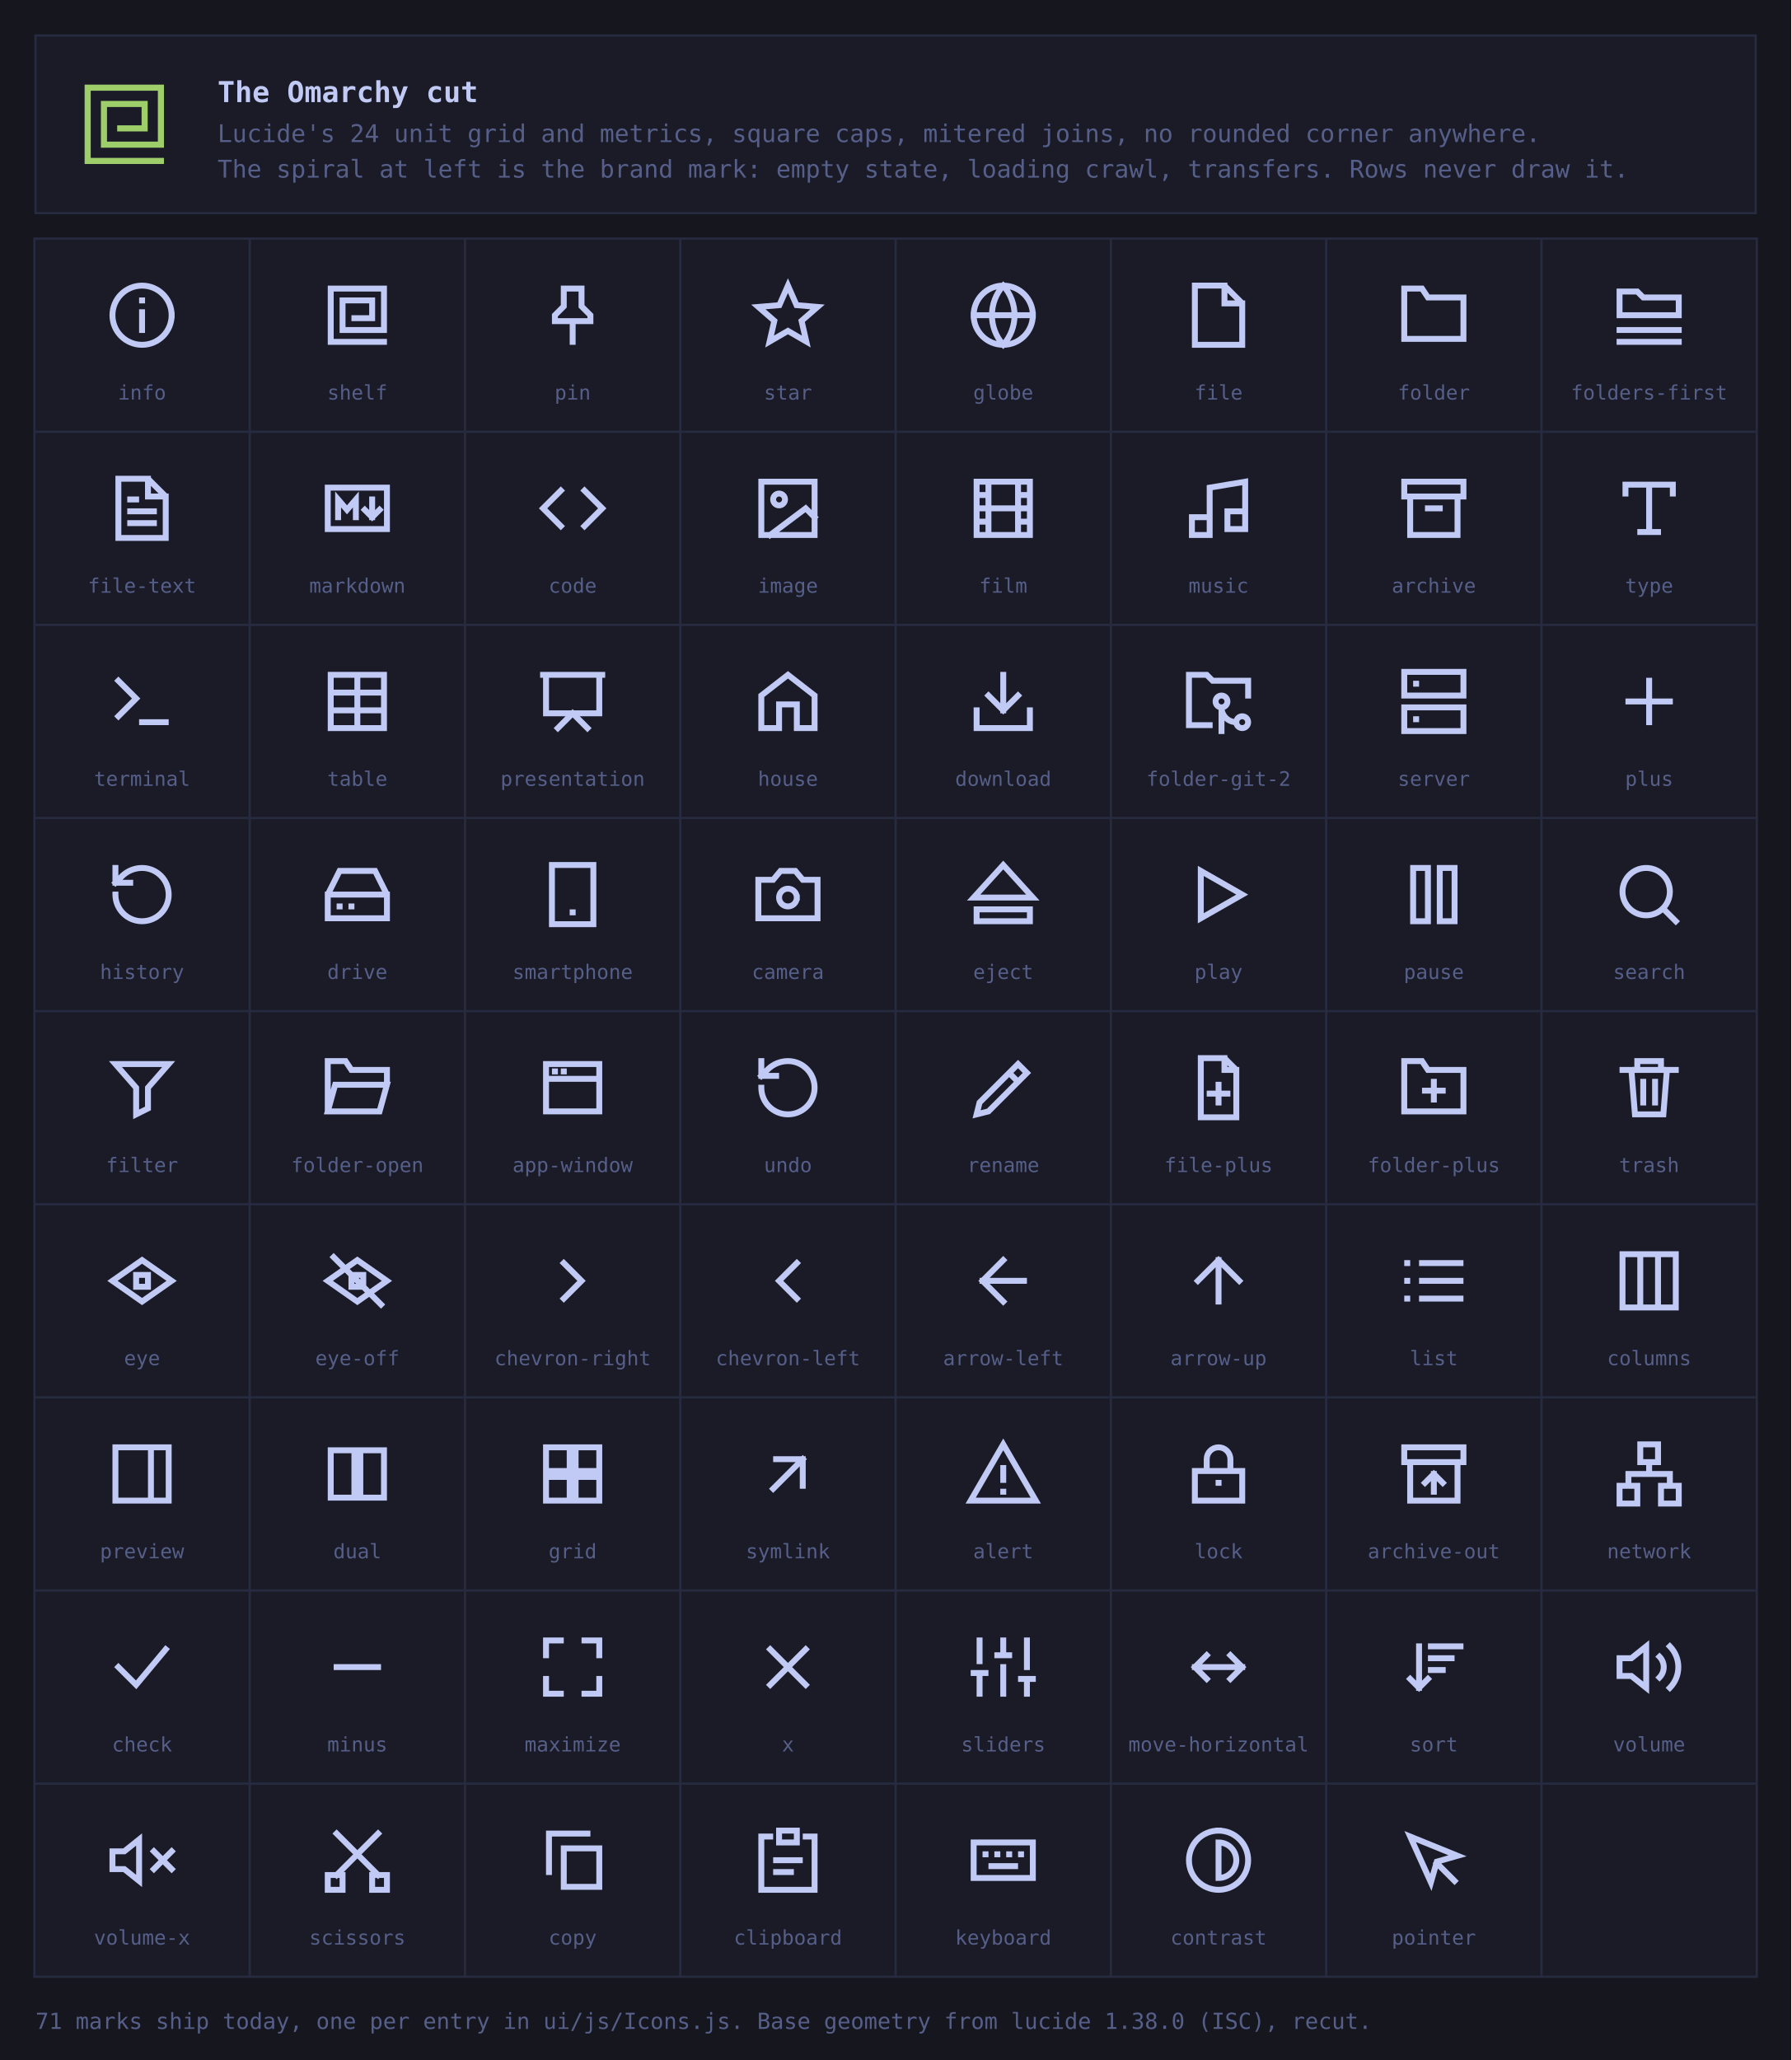
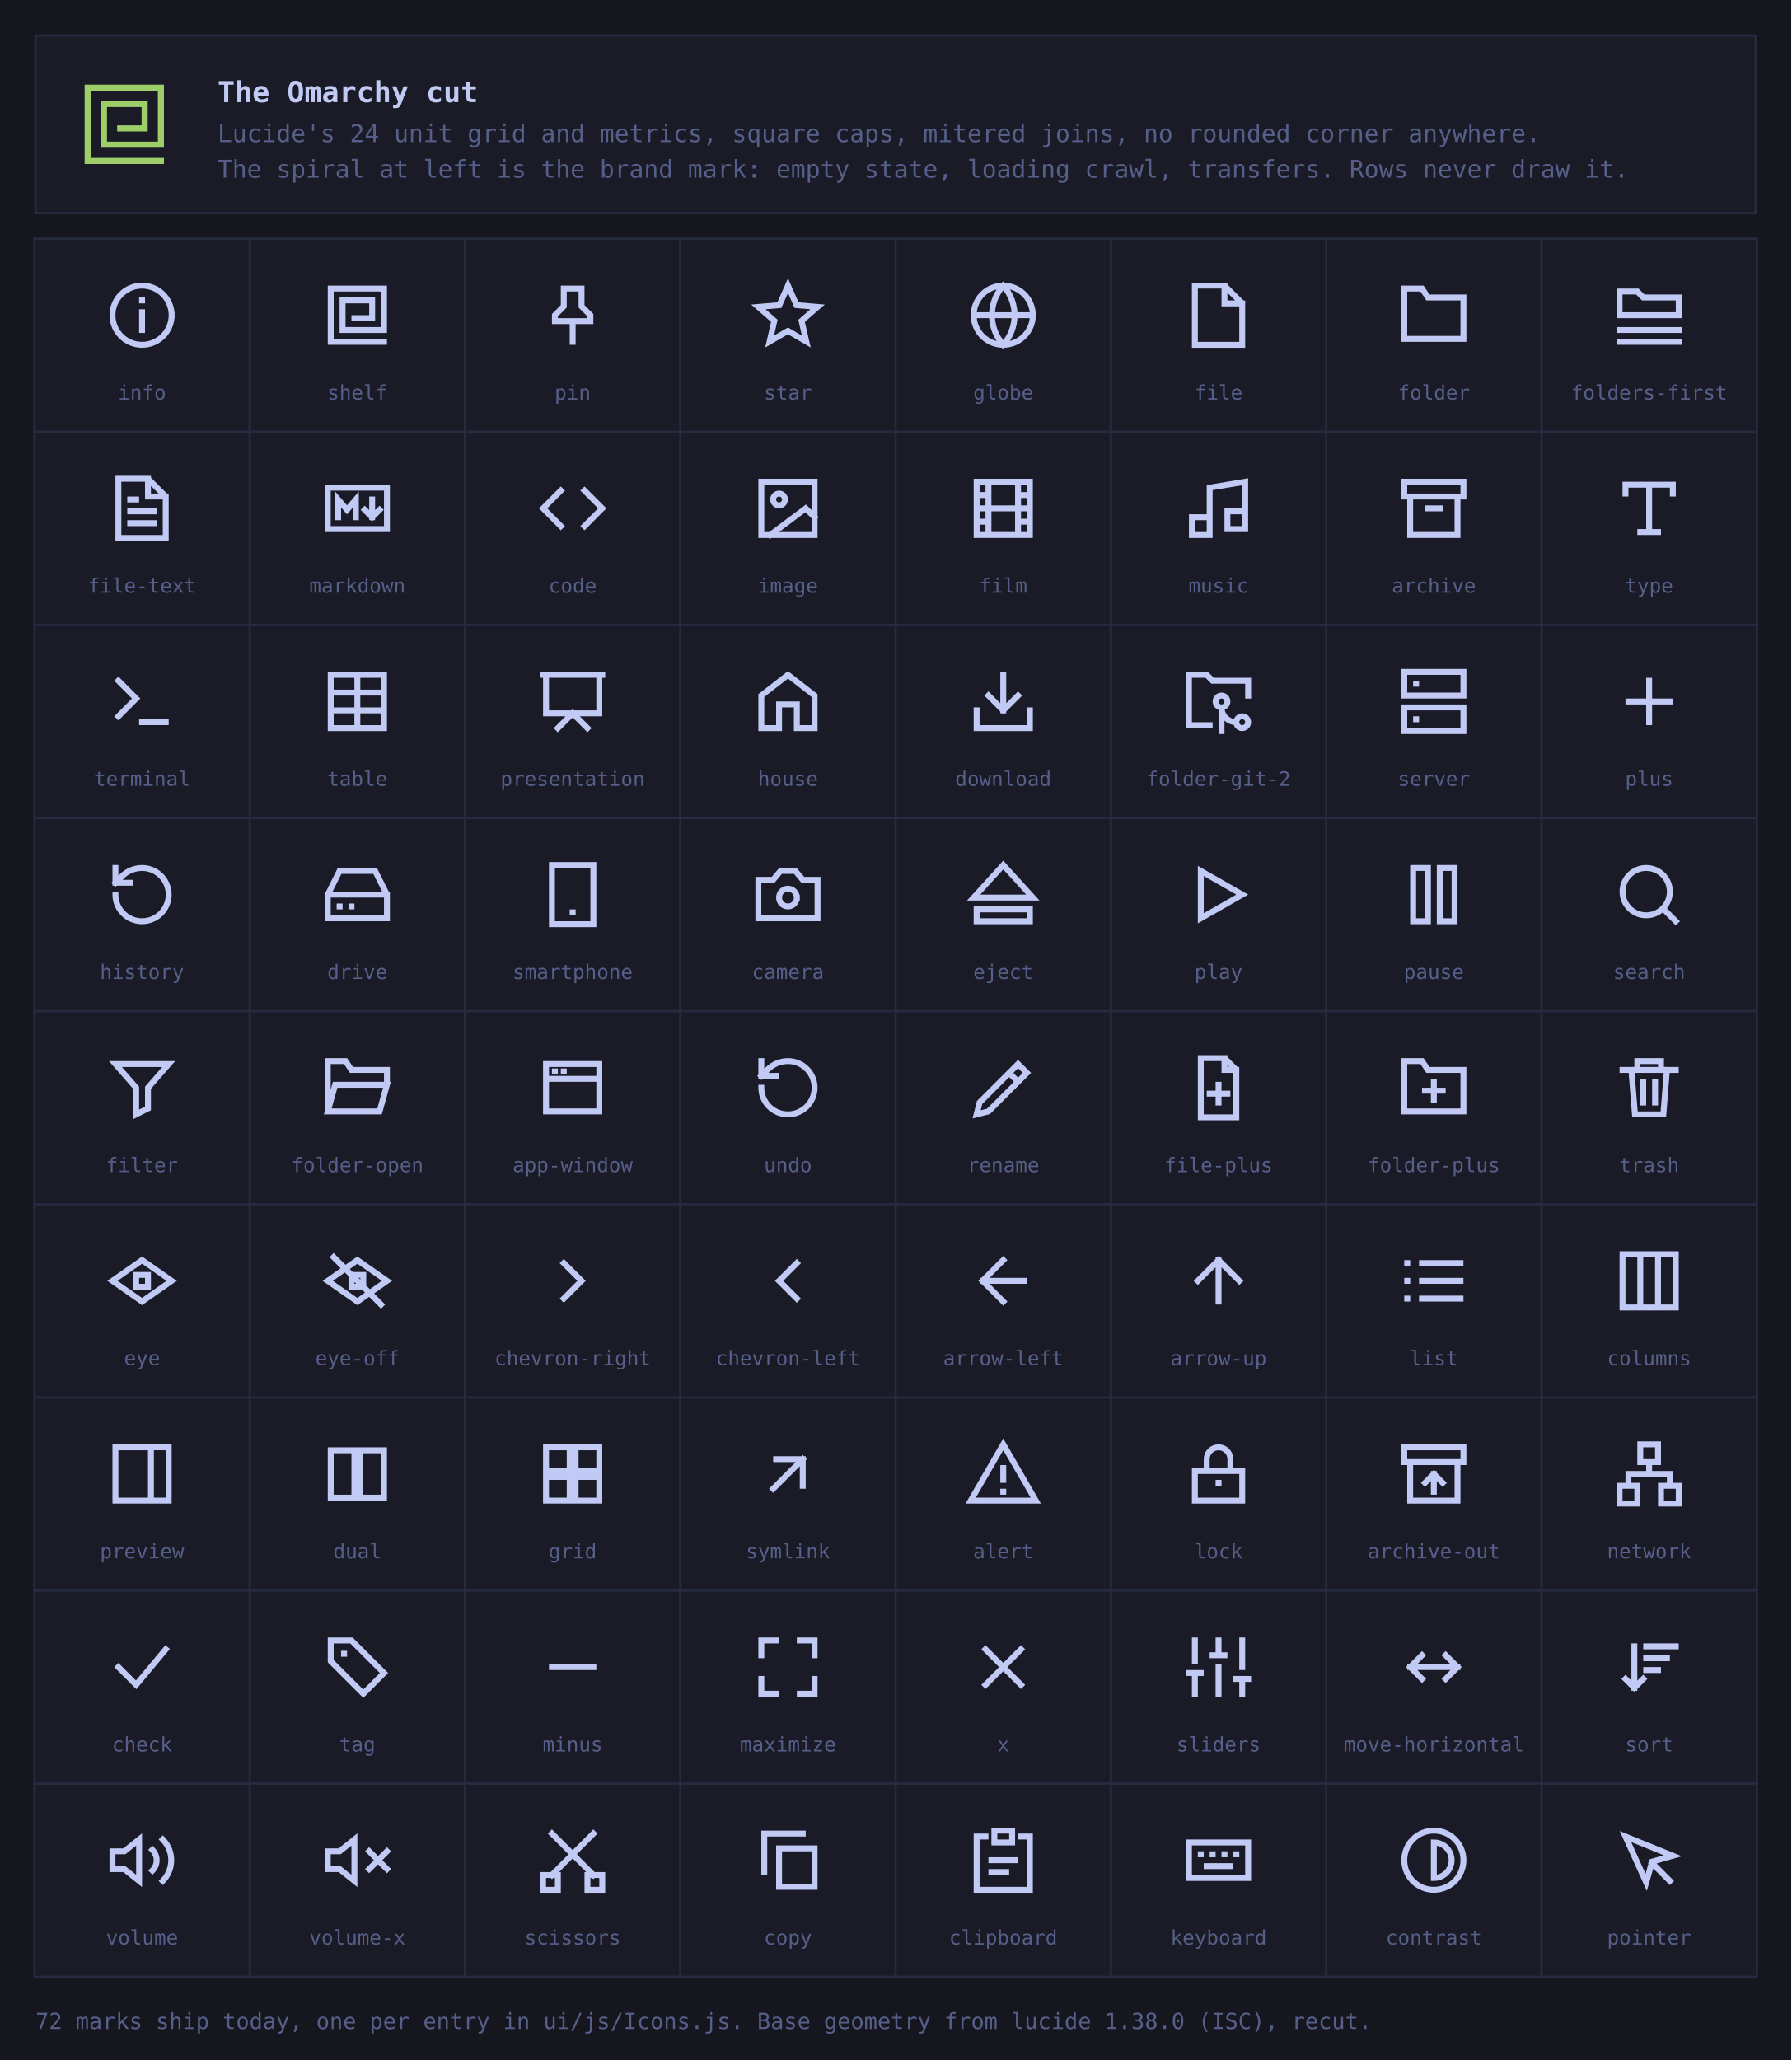
<svg xmlns="http://www.w3.org/2000/svg" width="807" height="928" viewBox="0 0 807 928" role="img" aria-label="Flea glyph specimen, the Omarchy cut">
  <rect width="807" height="928" fill="#16161e" />
  <rect x="16" y="16" width="775" height="80" fill="#1a1b26" stroke="#262b40" />
  <g transform="translate(34.0,34.0) scale(1.8333)" fill="none" stroke="#9ece6a" stroke-width="1.5" stroke-linecap="square" stroke-linejoin="miter">
    <path d="M21 21H3V3h18v14H7V7h10v6h-6" />
  </g>
  <text x="98" y="46" fill="#c0caf5" font-family="ui-monospace,SFMono-Regular,Menlo,Consolas,monospace" font-size="13" font-weight="700">The Omarchy cut</text>
  <text x="98" y="64" fill="#565f89" font-family="ui-monospace,SFMono-Regular,Menlo,Consolas,monospace" font-size="11">Lucide's 24 unit grid and metrics, square caps, mitered joins, no rounded corner anywhere.</text>
  <text x="98" y="80" fill="#565f89" font-family="ui-monospace,SFMono-Regular,Menlo,Consolas,monospace" font-size="11">The spiral at left is the brand mark: empty state, loading crawl, transfers. Rows never draw it.</text>
  <rect x="15" y="107" width="777" height="784" fill="#262b40" />
  <rect x="16" y="108" width="96" height="86" fill="#1a1b26" />
  <g transform="translate(48.0,126.0) scale(1.3333)" fill="none" stroke="#c0caf5" stroke-width="2" stroke-linecap="square" stroke-linejoin="miter">
    <path d="M12 11v6 M12 7h.01 M22 12a10 10 0 1 1-20 0a10 10 0 1 1 20 0" />
  </g>
  <text x="64.0" y="180" fill="#565f89" font-family="ui-monospace,SFMono-Regular,Menlo,Consolas,monospace" font-size="9" text-anchor="middle">info</text>
  <rect x="113" y="108" width="96" height="86" fill="#1a1b26" />
  <g transform="translate(145.0,126.0) scale(1.3333)" fill="none" stroke="#c0caf5" stroke-width="2" stroke-linecap="square" stroke-linejoin="miter">
    <path d="M21 21H3V3h18v14H7V7h10v6h-6" />
  </g>
  <text x="161.0" y="180" fill="#565f89" font-family="ui-monospace,SFMono-Regular,Menlo,Consolas,monospace" font-size="9" text-anchor="middle">shelf</text>
  <rect x="210" y="108" width="96" height="86" fill="#1a1b26" />
  <g transform="translate(242.0,126.0) scale(1.3333)" fill="none" stroke="#c0caf5" stroke-width="2" stroke-linecap="square" stroke-linejoin="miter">
    <path d="M9 3h6v6l3 3v2H6v-2l3-3z M12 14v7" />
  </g>
  <text x="258.0" y="180" fill="#565f89" font-family="ui-monospace,SFMono-Regular,Menlo,Consolas,monospace" font-size="9" text-anchor="middle">pin</text>
  <rect x="307" y="108" width="96" height="86" fill="#1a1b26" />
  <g transform="translate(339.0,126.0) scale(1.3333)" fill="none" stroke="#c0caf5" stroke-width="2" stroke-linecap="square" stroke-linejoin="miter">
    <path d="M12 2l2.9 6.6 7.1.6-5.4 4.7 1.6 7L12 17.3l-6.2 3.6 1.6-7L2 9.2l7.1-.6z" />
  </g>
  <text x="355.0" y="180" fill="#565f89" font-family="ui-monospace,SFMono-Regular,Menlo,Consolas,monospace" font-size="9" text-anchor="middle">star</text>
  <rect x="404" y="108" width="96" height="86" fill="#1a1b26" />
  <g transform="translate(436.0,126.0) scale(1.3333)" fill="none" stroke="#c0caf5" stroke-width="2" stroke-linecap="square" stroke-linejoin="miter">
    <path d="M2 12h20 M12 2a15 15 0 0 1 0 20 M12 2a15 15 0 0 0 0 20 M22 12a10 10 0 1 1-20 0a10 10 0 1 1 20 0" />
  </g>
  <text x="452.0" y="180" fill="#565f89" font-family="ui-monospace,SFMono-Regular,Menlo,Consolas,monospace" font-size="9" text-anchor="middle">globe</text>
  <rect x="501" y="108" width="96" height="86" fill="#1a1b26" />
  <g transform="translate(533.0,126.0) scale(1.3333)" fill="none" stroke="#c0caf5" stroke-width="2" stroke-linecap="square" stroke-linejoin="miter">
    <path d="M4 22V2h10l6 6v14H4z M14 2v6h6" />
  </g>
  <text x="549.0" y="180" fill="#565f89" font-family="ui-monospace,SFMono-Regular,Menlo,Consolas,monospace" font-size="9" text-anchor="middle">file</text>
  <rect x="598" y="108" width="96" height="86" fill="#1a1b26" />
  <g transform="translate(630.0,126.0) scale(1.3333)" fill="none" stroke="#c0caf5" stroke-width="2" stroke-linecap="square" stroke-linejoin="miter">
    <path d="M2 20V3h6l2 3h12v14H2z" />
  </g>
  <text x="646.0" y="180" fill="#565f89" font-family="ui-monospace,SFMono-Regular,Menlo,Consolas,monospace" font-size="9" text-anchor="middle">folder</text>
  <rect x="695" y="108" width="96" height="86" fill="#1a1b26" />
  <g transform="translate(727.0,126.0) scale(1.3333)" fill="none" stroke="#c0caf5" stroke-width="2" stroke-linecap="square" stroke-linejoin="miter">
    <path d="M2 12V4h6l2 2h12v6H2z M2 17h20 M2 21h20" />
  </g>
  <text x="743.0" y="180" fill="#565f89" font-family="ui-monospace,SFMono-Regular,Menlo,Consolas,monospace" font-size="9" text-anchor="middle">folders-first</text>
  <rect x="16" y="195" width="96" height="86" fill="#1a1b26" />
  <g transform="translate(48.0,213.0) scale(1.3333)" fill="none" stroke="#c0caf5" stroke-width="2" stroke-linecap="square" stroke-linejoin="miter">
    <path d="M4 22V2h10l6 6v14H4z M14 2v6h6 M8 9h2 M8 13h8 M8 17h8" />
  </g>
  <text x="64.0" y="267" fill="#565f89" font-family="ui-monospace,SFMono-Regular,Menlo,Consolas,monospace" font-size="9" text-anchor="middle">file-text</text>
  <rect x="113" y="195" width="96" height="86" fill="#1a1b26" />
  <g transform="translate(145.0,213.0) scale(1.3333)" fill="none" stroke="#c0caf5" stroke-width="2" stroke-linecap="square" stroke-linejoin="miter">
    <path d="M2 5h20v14H2z M5.5 15V9l3 3.5 3-3.5v6 M17 9v6 M14.5 12.5 17 15l2.5-2.5" />
  </g>
  <text x="161.0" y="267" fill="#565f89" font-family="ui-monospace,SFMono-Regular,Menlo,Consolas,monospace" font-size="9" text-anchor="middle">markdown</text>
  <rect x="210" y="195" width="96" height="86" fill="#1a1b26" />
  <g transform="translate(242.0,213.0) scale(1.3333)" fill="none" stroke="#c0caf5" stroke-width="2" stroke-linecap="square" stroke-linejoin="miter">
    <path d="M16 18l6-6-6-6 M8 6l-6 6 6 6" />
  </g>
  <text x="258.0" y="267" fill="#565f89" font-family="ui-monospace,SFMono-Regular,Menlo,Consolas,monospace" font-size="9" text-anchor="middle">code</text>
  <rect x="307" y="195" width="96" height="86" fill="#1a1b26" />
  <g transform="translate(339.0,213.0) scale(1.3333)" fill="none" stroke="#c0caf5" stroke-width="2" stroke-linecap="square" stroke-linejoin="miter">
    <path d="M3 3h18v18H3z M7 9A2 2 0 1 0 11 9A2 2 0 1 0 7 9Z M21 15l-3-3L6 21" />
  </g>
  <text x="355.0" y="267" fill="#565f89" font-family="ui-monospace,SFMono-Regular,Menlo,Consolas,monospace" font-size="9" text-anchor="middle">image</text>
  <rect x="404" y="195" width="96" height="86" fill="#1a1b26" />
  <g transform="translate(436.0,213.0) scale(1.3333)" fill="none" stroke="#c0caf5" stroke-width="2" stroke-linecap="square" stroke-linejoin="miter">
    <path d="M3 3h18v18H3z M7 3v18 M3 7.5h4 M3 12h18 M3 16.5h4 M17 3v18 M17 7.5h4 M17 16.5h4" />
  </g>
  <text x="452.0" y="267" fill="#565f89" font-family="ui-monospace,SFMono-Regular,Menlo,Consolas,monospace" font-size="9" text-anchor="middle">film</text>
  <rect x="501" y="195" width="96" height="86" fill="#1a1b26" />
  <g transform="translate(533.0,213.0) scale(1.3333)" fill="none" stroke="#c0caf5" stroke-width="2" stroke-linecap="square" stroke-linejoin="miter">
    <path d="M9 18V5l12-2v13 M3 15h6v6H3z M15 13h6v6h-6z" />
  </g>
  <text x="549.0" y="267" fill="#565f89" font-family="ui-monospace,SFMono-Regular,Menlo,Consolas,monospace" font-size="9" text-anchor="middle">music</text>
  <rect x="598" y="195" width="96" height="86" fill="#1a1b26" />
  <g transform="translate(630.0,213.0) scale(1.3333)" fill="none" stroke="#c0caf5" stroke-width="2" stroke-linecap="square" stroke-linejoin="miter">
    <path d="M2 3h20v5H2z M4 8v13h16V8 M10 12h4" />
  </g>
  <text x="646.0" y="267" fill="#565f89" font-family="ui-monospace,SFMono-Regular,Menlo,Consolas,monospace" font-size="9" text-anchor="middle">archive</text>
  <rect x="695" y="195" width="96" height="86" fill="#1a1b26" />
  <g transform="translate(727.0,213.0) scale(1.3333)" fill="none" stroke="#c0caf5" stroke-width="2" stroke-linecap="square" stroke-linejoin="miter">
    <path d="M12 4v16 M4 7V4h16v3 M9 20h6" />
  </g>
  <text x="743.0" y="267" fill="#565f89" font-family="ui-monospace,SFMono-Regular,Menlo,Consolas,monospace" font-size="9" text-anchor="middle">type</text>
  <rect x="16" y="282" width="96" height="86" fill="#1a1b26" />
  <g transform="translate(48.0,300.0) scale(1.3333)" fill="none" stroke="#c0caf5" stroke-width="2" stroke-linecap="square" stroke-linejoin="miter">
    <path d="M12 19h8 M4 17l6-6-6-6" />
  </g>
  <text x="64.0" y="354" fill="#565f89" font-family="ui-monospace,SFMono-Regular,Menlo,Consolas,monospace" font-size="9" text-anchor="middle">terminal</text>
  <rect x="113" y="282" width="96" height="86" fill="#1a1b26" />
  <g transform="translate(145.0,300.0) scale(1.3333)" fill="none" stroke="#c0caf5" stroke-width="2" stroke-linecap="square" stroke-linejoin="miter">
    <path d="M3 3h18v18H3z M12 3v18 M3 9h18 M3 15h18" />
  </g>
  <text x="161.0" y="354" fill="#565f89" font-family="ui-monospace,SFMono-Regular,Menlo,Consolas,monospace" font-size="9" text-anchor="middle">table</text>
  <rect x="210" y="282" width="96" height="86" fill="#1a1b26" />
  <g transform="translate(242.0,300.0) scale(1.3333)" fill="none" stroke="#c0caf5" stroke-width="2" stroke-linecap="square" stroke-linejoin="miter">
    <path d="M2 3h20 M3 3v13h18V3 M7 21l5-5 5 5" />
  </g>
  <text x="258.0" y="354" fill="#565f89" font-family="ui-monospace,SFMono-Regular,Menlo,Consolas,monospace" font-size="9" text-anchor="middle">presentation</text>
  <rect x="307" y="282" width="96" height="86" fill="#1a1b26" />
  <g transform="translate(339.0,300.0) scale(1.3333)" fill="none" stroke="#c0caf5" stroke-width="2" stroke-linecap="square" stroke-linejoin="miter">
    <path d="M3 21V10l9-7 9 7v11h-6v-8H9v8H3z" />
  </g>
  <text x="355.0" y="354" fill="#565f89" font-family="ui-monospace,SFMono-Regular,Menlo,Consolas,monospace" font-size="9" text-anchor="middle">house</text>
  <rect x="404" y="282" width="96" height="86" fill="#1a1b26" />
  <g transform="translate(436.0,300.0) scale(1.3333)" fill="none" stroke="#c0caf5" stroke-width="2" stroke-linecap="square" stroke-linejoin="miter">
    <path d="M12 15V3 M7 10l5 5 5-5 M3 15v6h18v-6" />
  </g>
  <text x="452.0" y="354" fill="#565f89" font-family="ui-monospace,SFMono-Regular,Menlo,Consolas,monospace" font-size="9" text-anchor="middle">download</text>
  <rect x="501" y="282" width="96" height="86" fill="#1a1b26" />
  <g transform="translate(533.0,300.0) scale(1.3333)" fill="none" stroke="#c0caf5" stroke-width="2" stroke-linecap="square" stroke-linejoin="miter">
    <path d="M18 19a5 5 0 0 1-5-5v8 M9 20H2V3h6l2 2h12v5 M11 12A2 2 0 1 0 15 12A2 2 0 1 0 11 12Z M18 19A2 2 0 1 0 22 19A2 2 0 1 0 18 19Z" />
  </g>
  <text x="549.0" y="354" fill="#565f89" font-family="ui-monospace,SFMono-Regular,Menlo,Consolas,monospace" font-size="9" text-anchor="middle">folder-git-2</text>
  <rect x="598" y="282" width="96" height="86" fill="#1a1b26" />
  <g transform="translate(630.0,300.0) scale(1.3333)" fill="none" stroke="#c0caf5" stroke-width="2" stroke-linecap="square" stroke-linejoin="miter">
    <path d="M2 2h20v8H2z M2 14h20v8H2z M6 6L6.01 6 M6 18L6.01 18" />
  </g>
  <text x="646.0" y="354" fill="#565f89" font-family="ui-monospace,SFMono-Regular,Menlo,Consolas,monospace" font-size="9" text-anchor="middle">server</text>
  <rect x="695" y="282" width="96" height="86" fill="#1a1b26" />
  <g transform="translate(727.0,300.0) scale(1.3333)" fill="none" stroke="#c0caf5" stroke-width="2" stroke-linecap="square" stroke-linejoin="miter">
    <path d="M5 12h14 M12 5v14" />
  </g>
  <text x="743.0" y="354" fill="#565f89" font-family="ui-monospace,SFMono-Regular,Menlo,Consolas,monospace" font-size="9" text-anchor="middle">plus</text>
  <rect x="16" y="369" width="96" height="86" fill="#1a1b26" />
  <g transform="translate(48.0,387.0) scale(1.3333)" fill="none" stroke="#c0caf5" stroke-width="2" stroke-linecap="square" stroke-linejoin="miter">
    <path d="M3 12a9 9 0 1 0 9-9 9.75 9.75 0 0 0-6.74 2.74L3 8 M3 3v5h5" />
  </g>
  <text x="64.0" y="441" fill="#565f89" font-family="ui-monospace,SFMono-Regular,Menlo,Consolas,monospace" font-size="9" text-anchor="middle">history</text>
  <rect x="113" y="369" width="96" height="86" fill="#1a1b26" />
  <g transform="translate(145.0,387.0) scale(1.3333)" fill="none" stroke="#c0caf5" stroke-width="2" stroke-linecap="square" stroke-linejoin="miter">
    <path d="M6 4h12l4 8v8H2v-8z M2 12h20 M6 16L6.01 16 M10 16L10.01 16" />
  </g>
  <text x="161.0" y="441" fill="#565f89" font-family="ui-monospace,SFMono-Regular,Menlo,Consolas,monospace" font-size="9" text-anchor="middle">drive</text>
  <rect x="210" y="369" width="96" height="86" fill="#1a1b26" />
  <g transform="translate(242.0,387.0) scale(1.3333)" fill="none" stroke="#c0caf5" stroke-width="2" stroke-linecap="square" stroke-linejoin="miter">
    <path d="M5 2h14v20H5z M12 18L12.01 18" />
  </g>
  <text x="258.0" y="441" fill="#565f89" font-family="ui-monospace,SFMono-Regular,Menlo,Consolas,monospace" font-size="9" text-anchor="middle">smartphone</text>
  <rect x="307" y="369" width="96" height="86" fill="#1a1b26" />
  <g transform="translate(339.0,387.0) scale(1.3333)" fill="none" stroke="#c0caf5" stroke-width="2" stroke-linecap="square" stroke-linejoin="miter">
    <path d="M14.5 4h-5L7 7H2v13h20V7h-5z M15 13a3 3 0 1 1-6 0a3 3 0 1 1 6 0" />
  </g>
  <text x="355.0" y="441" fill="#565f89" font-family="ui-monospace,SFMono-Regular,Menlo,Consolas,monospace" font-size="9" text-anchor="middle">camera</text>
  <rect x="404" y="369" width="96" height="86" fill="#1a1b26" />
  <g transform="translate(436.0,387.0) scale(1.3333)" fill="none" stroke="#c0caf5" stroke-width="2" stroke-linecap="square" stroke-linejoin="miter">
    <path d="M12 2 22 13H2z M3 17h18v4H3z" />
  </g>
  <text x="452.0" y="441" fill="#565f89" font-family="ui-monospace,SFMono-Regular,Menlo,Consolas,monospace" font-size="9" text-anchor="middle">eject</text>
  <rect x="501" y="369" width="96" height="86" fill="#1a1b26" />
  <g transform="translate(533.0,387.0) scale(1.3333)" fill="none" stroke="#c0caf5" stroke-width="2" stroke-linecap="square" stroke-linejoin="miter">
    <path d="M6 4l14 8-14 8z" />
  </g>
  <text x="549.0" y="441" fill="#565f89" font-family="ui-monospace,SFMono-Regular,Menlo,Consolas,monospace" font-size="9" text-anchor="middle">play</text>
  <rect x="598" y="369" width="96" height="86" fill="#1a1b26" />
  <g transform="translate(630.0,387.0) scale(1.3333)" fill="none" stroke="#c0caf5" stroke-width="2" stroke-linecap="square" stroke-linejoin="miter">
    <path d="M14 3h5v18h-5z M5 3h5v18H5z" />
  </g>
  <text x="646.0" y="441" fill="#565f89" font-family="ui-monospace,SFMono-Regular,Menlo,Consolas,monospace" font-size="9" text-anchor="middle">pause</text>
  <rect x="695" y="369" width="96" height="86" fill="#1a1b26" />
  <g transform="translate(727.0,387.0) scale(1.3333)" fill="none" stroke="#c0caf5" stroke-width="2" stroke-linecap="square" stroke-linejoin="miter">
    <path d="M16.7 16.7 21 21 M3 11A8 8 0 1 0 19 11A8 8 0 1 0 3 11Z" />
  </g>
  <text x="743.0" y="441" fill="#565f89" font-family="ui-monospace,SFMono-Regular,Menlo,Consolas,monospace" font-size="9" text-anchor="middle">search</text>
  <rect x="16" y="456" width="96" height="86" fill="#1a1b26" />
  <g transform="translate(48.0,474.0) scale(1.3333)" fill="none" stroke="#c0caf5" stroke-width="2" stroke-linecap="square" stroke-linejoin="miter">
    <path d="M3 4h18l-7 8v7l-4 2v-9z" />
  </g>
  <text x="64.0" y="528" fill="#565f89" font-family="ui-monospace,SFMono-Regular,Menlo,Consolas,monospace" font-size="9" text-anchor="middle">filter</text>
  <rect x="113" y="456" width="96" height="86" fill="#1a1b26" />
  <g transform="translate(145.0,474.0) scale(1.3333)" fill="none" stroke="#c0caf5" stroke-width="2" stroke-linecap="square" stroke-linejoin="miter">
    <path d="M2 20V3h6l2 3h12v3 M22 11l-2.5 9H2l2.5-9z" />
  </g>
  <text x="161.0" y="528" fill="#565f89" font-family="ui-monospace,SFMono-Regular,Menlo,Consolas,monospace" font-size="9" text-anchor="middle">folder-open</text>
  <rect x="210" y="456" width="96" height="86" fill="#1a1b26" />
  <g transform="translate(242.0,474.0) scale(1.3333)" fill="none" stroke="#c0caf5" stroke-width="2" stroke-linecap="square" stroke-linejoin="miter">
    <path d="M3 4h18v16H3z M3 9h18 M6 6.5h.01 M9 6.5h.01" />
  </g>
  <text x="258.0" y="528" fill="#565f89" font-family="ui-monospace,SFMono-Regular,Menlo,Consolas,monospace" font-size="9" text-anchor="middle">app-window</text>
  <rect x="307" y="456" width="96" height="86" fill="#1a1b26" />
  <g transform="translate(339.0,474.0) scale(1.3333)" fill="none" stroke="#c0caf5" stroke-width="2" stroke-linecap="square" stroke-linejoin="miter">
    <path d="M3 12a9 9 0 1 0 9-9 9.75 9.75 0 0 0-6.74 2.74L3 8 M3 3v5h5" />
  </g>
  <text x="355.0" y="528" fill="#565f89" font-family="ui-monospace,SFMono-Regular,Menlo,Consolas,monospace" font-size="9" text-anchor="middle">undo</text>
  <rect x="404" y="456" width="96" height="86" fill="#1a1b26" />
  <g transform="translate(436.0,474.0) scale(1.3333)" fill="none" stroke="#c0caf5" stroke-width="2" stroke-linecap="square" stroke-linejoin="miter">
    <path d="M3 21l1-4L17 4l3 3L7 20l-4 1z M14 7l3 3" />
  </g>
  <text x="452.0" y="528" fill="#565f89" font-family="ui-monospace,SFMono-Regular,Menlo,Consolas,monospace" font-size="9" text-anchor="middle">rename</text>
  <rect x="501" y="456" width="96" height="86" fill="#1a1b26" />
  <g transform="translate(533.0,474.0) scale(1.3333)" fill="none" stroke="#c0caf5" stroke-width="2" stroke-linecap="square" stroke-linejoin="miter">
    <path d="M6 22V2h8l4 4v16H6z M14 2v4h4 M12 11v6 M9 14h6" />
  </g>
  <text x="549.0" y="528" fill="#565f89" font-family="ui-monospace,SFMono-Regular,Menlo,Consolas,monospace" font-size="9" text-anchor="middle">file-plus</text>
  <rect x="598" y="456" width="96" height="86" fill="#1a1b26" />
  <g transform="translate(630.0,474.0) scale(1.3333)" fill="none" stroke="#c0caf5" stroke-width="2" stroke-linecap="square" stroke-linejoin="miter">
    <path d="M2 20V3h6l2 3h12v14H2z M12 10v6 M9 13h6" />
  </g>
  <text x="646.0" y="528" fill="#565f89" font-family="ui-monospace,SFMono-Regular,Menlo,Consolas,monospace" font-size="9" text-anchor="middle">folder-plus</text>
  <rect x="695" y="456" width="96" height="86" fill="#1a1b26" />
  <g transform="translate(727.0,474.0) scale(1.3333)" fill="none" stroke="#c0caf5" stroke-width="2" stroke-linecap="square" stroke-linejoin="miter">
    <path d="M3 6h18 M8 6V3h8v3 M6 6l1.2 15h9.6L18 6 M10 10v7 M14 10v7" />
  </g>
  <text x="743.0" y="528" fill="#565f89" font-family="ui-monospace,SFMono-Regular,Menlo,Consolas,monospace" font-size="9" text-anchor="middle">trash</text>
  <rect x="16" y="543" width="96" height="86" fill="#1a1b26" />
  <g transform="translate(48.0,561.0) scale(1.3333)" fill="none" stroke="#c0caf5" stroke-width="2" stroke-linecap="square" stroke-linejoin="miter">
    <path d="M12 5 22 12 12 19 2 12z M10 10h4v4h-4z" />
  </g>
  <text x="64.0" y="615" fill="#565f89" font-family="ui-monospace,SFMono-Regular,Menlo,Consolas,monospace" font-size="9" text-anchor="middle">eye</text>
  <rect x="113" y="543" width="96" height="86" fill="#1a1b26" />
  <g transform="translate(145.0,561.0) scale(1.3333)" fill="none" stroke="#c0caf5" stroke-width="2" stroke-linecap="square" stroke-linejoin="miter">
    <path d="M12 5 22 12 12 19 2 12z M10 10h4v4h-4z M4 4l16 16" />
  </g>
  <text x="161.0" y="615" fill="#565f89" font-family="ui-monospace,SFMono-Regular,Menlo,Consolas,monospace" font-size="9" text-anchor="middle">eye-off</text>
  <rect x="210" y="543" width="96" height="86" fill="#1a1b26" />
  <g transform="translate(242.0,561.0) scale(1.3333)" fill="none" stroke="#c0caf5" stroke-width="2" stroke-linecap="square" stroke-linejoin="miter">
    <path d="M9 18l6-6-6-6" />
  </g>
  <text x="258.0" y="615" fill="#565f89" font-family="ui-monospace,SFMono-Regular,Menlo,Consolas,monospace" font-size="9" text-anchor="middle">chevron-right</text>
  <rect x="307" y="543" width="96" height="86" fill="#1a1b26" />
  <g transform="translate(339.0,561.0) scale(1.3333)" fill="none" stroke="#c0caf5" stroke-width="2" stroke-linecap="square" stroke-linejoin="miter">
    <path d="M15 18l-6-6 6-6" />
  </g>
  <text x="355.0" y="615" fill="#565f89" font-family="ui-monospace,SFMono-Regular,Menlo,Consolas,monospace" font-size="9" text-anchor="middle">chevron-left</text>
  <rect x="404" y="543" width="96" height="86" fill="#1a1b26" />
  <g transform="translate(436.0,561.0) scale(1.3333)" fill="none" stroke="#c0caf5" stroke-width="2" stroke-linecap="square" stroke-linejoin="miter">
    <path d="M19 12H5 M12 19l-7-7 7-7" />
  </g>
  <text x="452.0" y="615" fill="#565f89" font-family="ui-monospace,SFMono-Regular,Menlo,Consolas,monospace" font-size="9" text-anchor="middle">arrow-left</text>
  <rect x="501" y="543" width="96" height="86" fill="#1a1b26" />
  <g transform="translate(533.0,561.0) scale(1.3333)" fill="none" stroke="#c0caf5" stroke-width="2" stroke-linecap="square" stroke-linejoin="miter">
    <path d="M12 19V5 M5 12l7-7 7 7" />
  </g>
  <text x="549.0" y="615" fill="#565f89" font-family="ui-monospace,SFMono-Regular,Menlo,Consolas,monospace" font-size="9" text-anchor="middle">arrow-up</text>
  <rect x="598" y="543" width="96" height="86" fill="#1a1b26" />
  <g transform="translate(630.0,561.0) scale(1.3333)" fill="none" stroke="#c0caf5" stroke-width="2" stroke-linecap="square" stroke-linejoin="miter">
    <path d="M8 6h13 M8 12h13 M8 18h13 M3 6L3.01 6 M3 12L3.01 12 M3 18L3.01 18" />
  </g>
  <text x="646.0" y="615" fill="#565f89" font-family="ui-monospace,SFMono-Regular,Menlo,Consolas,monospace" font-size="9" text-anchor="middle">list</text>
  <rect x="695" y="543" width="96" height="86" fill="#1a1b26" />
  <g transform="translate(727.0,561.0) scale(1.3333)" fill="none" stroke="#c0caf5" stroke-width="2" stroke-linecap="square" stroke-linejoin="miter">
    <path d="M3 3h18v18H3z M9 3v18 M15 3v18" />
  </g>
  <text x="743.0" y="615" fill="#565f89" font-family="ui-monospace,SFMono-Regular,Menlo,Consolas,monospace" font-size="9" text-anchor="middle">columns</text>
  <rect x="16" y="630" width="96" height="86" fill="#1a1b26" />
  <g transform="translate(48.0,648.0) scale(1.3333)" fill="none" stroke="#c0caf5" stroke-width="2" stroke-linecap="square" stroke-linejoin="miter">
    <path d="M3 3h18v18H3z M15 3v18" />
  </g>
  <text x="64.0" y="702" fill="#565f89" font-family="ui-monospace,SFMono-Regular,Menlo,Consolas,monospace" font-size="9" text-anchor="middle">preview</text>
  <rect x="113" y="630" width="96" height="86" fill="#1a1b26" />
  <g transform="translate(145.0,648.0) scale(1.3333)" fill="none" stroke="#c0caf5" stroke-width="2" stroke-linecap="square" stroke-linejoin="miter">
    <path d="M3 4h8v16H3z M13 4h8v16h-8z" />
  </g>
  <text x="161.0" y="702" fill="#565f89" font-family="ui-monospace,SFMono-Regular,Menlo,Consolas,monospace" font-size="9" text-anchor="middle">dual</text>
  <rect x="210" y="630" width="96" height="86" fill="#1a1b26" />
  <g transform="translate(242.0,648.0) scale(1.3333)" fill="none" stroke="#c0caf5" stroke-width="2" stroke-linecap="square" stroke-linejoin="miter">
    <path d="M3 3h8v8H3z M13 3h8v8h-8z M3 13h8v8H3z M13 13h8v8h-8z" />
  </g>
  <text x="258.0" y="702" fill="#565f89" font-family="ui-monospace,SFMono-Regular,Menlo,Consolas,monospace" font-size="9" text-anchor="middle">grid</text>
  <rect x="307" y="630" width="96" height="86" fill="#1a1b26" />
  <g transform="translate(339.0,648.0) scale(1.3333)" fill="none" stroke="#c0caf5" stroke-width="2" stroke-linecap="square" stroke-linejoin="miter">
    <path d="M7 17L17 7 M8 7h9v9" />
  </g>
  <text x="355.0" y="702" fill="#565f89" font-family="ui-monospace,SFMono-Regular,Menlo,Consolas,monospace" font-size="9" text-anchor="middle">symlink</text>
  <rect x="404" y="630" width="96" height="86" fill="#1a1b26" />
  <g transform="translate(436.0,648.0) scale(1.3333)" fill="none" stroke="#c0caf5" stroke-width="2" stroke-linecap="square" stroke-linejoin="miter">
    <path d="M12 2 23 21H1z M12 10v4 M12 18L12.01 18" />
  </g>
  <text x="452.0" y="702" fill="#565f89" font-family="ui-monospace,SFMono-Regular,Menlo,Consolas,monospace" font-size="9" text-anchor="middle">alert</text>
  <rect x="501" y="630" width="96" height="86" fill="#1a1b26" />
  <g transform="translate(533.0,648.0) scale(1.3333)" fill="none" stroke="#c0caf5" stroke-width="2" stroke-linecap="square" stroke-linejoin="miter">
    <path d="M4 11h16v10H4z M8 11V7a4 4 0 0 1 8 0v4 M12 15h.01" />
  </g>
  <text x="549.0" y="702" fill="#565f89" font-family="ui-monospace,SFMono-Regular,Menlo,Consolas,monospace" font-size="9" text-anchor="middle">lock</text>
  <rect x="598" y="630" width="96" height="86" fill="#1a1b26" />
  <g transform="translate(630.0,648.0) scale(1.3333)" fill="none" stroke="#c0caf5" stroke-width="2" stroke-linecap="square" stroke-linejoin="miter">
    <path d="M2 3h20v5H2z M4 8v13h16V8 M12 18v-6 M9 15l3-3 3 3" />
  </g>
  <text x="646.0" y="702" fill="#565f89" font-family="ui-monospace,SFMono-Regular,Menlo,Consolas,monospace" font-size="9" text-anchor="middle">archive-out</text>
  <rect x="695" y="630" width="96" height="86" fill="#1a1b26" />
  <g transform="translate(727.0,648.0) scale(1.3333)" fill="none" stroke="#c0caf5" stroke-width="2" stroke-linecap="square" stroke-linejoin="miter">
    <path d="M9 2h6v6H9z M2 16h6v6H2z M16 16h6v6h-6z M12 8v4 M5 16v-4h14v4" />
  </g>
  <text x="743.0" y="702" fill="#565f89" font-family="ui-monospace,SFMono-Regular,Menlo,Consolas,monospace" font-size="9" text-anchor="middle">network</text>
  <rect x="16" y="717" width="96" height="86" fill="#1a1b26" />
  <g transform="translate(48.0,735.0) scale(1.3333)" fill="none" stroke="#c0caf5" stroke-width="2" stroke-linecap="square" stroke-linejoin="miter">
    <path d="M4 12l6 6L20 6" />
  </g>
  <text x="64.0" y="789" fill="#565f89" font-family="ui-monospace,SFMono-Regular,Menlo,Consolas,monospace" font-size="9" text-anchor="middle">check</text>
  <rect x="113" y="717" width="96" height="86" fill="#1a1b26" />
  <g transform="translate(145.0,735.0) scale(1.3333)" fill="none" stroke="#c0caf5" stroke-width="2" stroke-linecap="square" stroke-linejoin="miter">
-     <path d="M5 12h14" />
-   </g>
-   <text x="161.0" y="789" fill="#565f89" font-family="ui-monospace,SFMono-Regular,Menlo,Consolas,monospace" font-size="9" text-anchor="middle">minus</text>
+     <path d="M3 3h7l11 11-7 7L3 10z M7.5 7.5L7.51 7.5" />
+   </g>
+   <text x="161.0" y="789" fill="#565f89" font-family="ui-monospace,SFMono-Regular,Menlo,Consolas,monospace" font-size="9" text-anchor="middle">tag</text>
  <rect x="210" y="717" width="96" height="86" fill="#1a1b26" />
  <g transform="translate(242.0,735.0) scale(1.3333)" fill="none" stroke="#c0caf5" stroke-width="2" stroke-linecap="square" stroke-linejoin="miter">
-     <path d="M8 3H3v5 M16 3h5v5 M8 21H3v-5 M16 21h5v-5" />
-   </g>
-   <text x="258.0" y="789" fill="#565f89" font-family="ui-monospace,SFMono-Regular,Menlo,Consolas,monospace" font-size="9" text-anchor="middle">maximize</text>
+     <path d="M5 12h14" />
+   </g>
+   <text x="258.0" y="789" fill="#565f89" font-family="ui-monospace,SFMono-Regular,Menlo,Consolas,monospace" font-size="9" text-anchor="middle">minus</text>
  <rect x="307" y="717" width="96" height="86" fill="#1a1b26" />
  <g transform="translate(339.0,735.0) scale(1.3333)" fill="none" stroke="#c0caf5" stroke-width="2" stroke-linecap="square" stroke-linejoin="miter">
-     <path d="M6 6l12 12 M18 6 6 18" />
-   </g>
-   <text x="355.0" y="789" fill="#565f89" font-family="ui-monospace,SFMono-Regular,Menlo,Consolas,monospace" font-size="9" text-anchor="middle">x</text>
+     <path d="M8 3H3v5 M16 3h5v5 M8 21H3v-5 M16 21h5v-5" />
+   </g>
+   <text x="355.0" y="789" fill="#565f89" font-family="ui-monospace,SFMono-Regular,Menlo,Consolas,monospace" font-size="9" text-anchor="middle">maximize</text>
  <rect x="404" y="717" width="96" height="86" fill="#1a1b26" />
  <g transform="translate(436.0,735.0) scale(1.3333)" fill="none" stroke="#c0caf5" stroke-width="2" stroke-linecap="square" stroke-linejoin="miter">
-     <path d="M4 21v-7 M4 10V3 M12 21v-9 M12 8V3 M20 21v-5 M20 12V3 M2 14h4 M10 8h4 M18 16h4" />
-   </g>
-   <text x="452.0" y="789" fill="#565f89" font-family="ui-monospace,SFMono-Regular,Menlo,Consolas,monospace" font-size="9" text-anchor="middle">sliders</text>
+     <path d="M6 6l12 12 M18 6 6 18" />
+   </g>
+   <text x="452.0" y="789" fill="#565f89" font-family="ui-monospace,SFMono-Regular,Menlo,Consolas,monospace" font-size="9" text-anchor="middle">x</text>
  <rect x="501" y="717" width="96" height="86" fill="#1a1b26" />
  <g transform="translate(533.0,735.0) scale(1.3333)" fill="none" stroke="#c0caf5" stroke-width="2" stroke-linecap="square" stroke-linejoin="miter">
-     <path d="M4 12h16 M8 8l-4 4 4 4 M16 8l4 4-4 4" />
-   </g>
-   <text x="549.0" y="789" fill="#565f89" font-family="ui-monospace,SFMono-Regular,Menlo,Consolas,monospace" font-size="9" text-anchor="middle">move-horizontal</text>
+     <path d="M4 21v-7 M4 10V3 M12 21v-9 M12 8V3 M20 21v-5 M20 12V3 M2 14h4 M10 8h4 M18 16h4" />
+   </g>
+   <text x="549.0" y="789" fill="#565f89" font-family="ui-monospace,SFMono-Regular,Menlo,Consolas,monospace" font-size="9" text-anchor="middle">sliders</text>
  <rect x="598" y="717" width="96" height="86" fill="#1a1b26" />
  <g transform="translate(630.0,735.0) scale(1.3333)" fill="none" stroke="#c0caf5" stroke-width="2" stroke-linecap="square" stroke-linejoin="miter">
-     <path d="M11 5h10 M11 9h7 M11 13h4 M7 5v14 M7 19l-3-3 M7 19l3-3" />
-   </g>
-   <text x="646.0" y="789" fill="#565f89" font-family="ui-monospace,SFMono-Regular,Menlo,Consolas,monospace" font-size="9" text-anchor="middle">sort</text>
+     <path d="M4 12h16 M8 8l-4 4 4 4 M16 8l4 4-4 4" />
+   </g>
+   <text x="646.0" y="789" fill="#565f89" font-family="ui-monospace,SFMono-Regular,Menlo,Consolas,monospace" font-size="9" text-anchor="middle">move-horizontal</text>
  <rect x="695" y="717" width="96" height="86" fill="#1a1b26" />
  <g transform="translate(727.0,735.0) scale(1.3333)" fill="none" stroke="#c0caf5" stroke-width="2" stroke-linecap="square" stroke-linejoin="miter">
-     <path d="M11 5L6 9H2v6h4l5 4z M15.5 8.5a5 5 0 0 1 0 7 M19 5a10 10 0 0 1 0 14" />
-   </g>
-   <text x="743.0" y="789" fill="#565f89" font-family="ui-monospace,SFMono-Regular,Menlo,Consolas,monospace" font-size="9" text-anchor="middle">volume</text>
+     <path d="M11 5h10 M11 9h7 M11 13h4 M7 5v14 M7 19l-3-3 M7 19l3-3" />
+   </g>
+   <text x="743.0" y="789" fill="#565f89" font-family="ui-monospace,SFMono-Regular,Menlo,Consolas,monospace" font-size="9" text-anchor="middle">sort</text>
  <rect x="16" y="804" width="96" height="86" fill="#1a1b26" />
  <g transform="translate(48.0,822.0) scale(1.3333)" fill="none" stroke="#c0caf5" stroke-width="2" stroke-linecap="square" stroke-linejoin="miter">
-     <path d="M11 5L6 9H2v6h4l5 4z M22 9l-6 6 M16 9l6 6" />
-   </g>
-   <text x="64.0" y="876" fill="#565f89" font-family="ui-monospace,SFMono-Regular,Menlo,Consolas,monospace" font-size="9" text-anchor="middle">volume-x</text>
+     <path d="M11 5L6 9H2v6h4l5 4z M15.5 8.5a5 5 0 0 1 0 7 M19 5a10 10 0 0 1 0 14" />
+   </g>
+   <text x="64.0" y="876" fill="#565f89" font-family="ui-monospace,SFMono-Regular,Menlo,Consolas,monospace" font-size="9" text-anchor="middle">volume</text>
  <rect x="113" y="804" width="96" height="86" fill="#1a1b26" />
  <g transform="translate(145.0,822.0) scale(1.3333)" fill="none" stroke="#c0caf5" stroke-width="2" stroke-linecap="square" stroke-linejoin="miter">
-     <path d="M5 3l14 14 M19 3L5 17 M2 17h5v5H2z M17 17h5v5h-5z" />
-   </g>
-   <text x="161.0" y="876" fill="#565f89" font-family="ui-monospace,SFMono-Regular,Menlo,Consolas,monospace" font-size="9" text-anchor="middle">scissors</text>
+     <path d="M11 5L6 9H2v6h4l5 4z M22 9l-6 6 M16 9l6 6" />
+   </g>
+   <text x="161.0" y="876" fill="#565f89" font-family="ui-monospace,SFMono-Regular,Menlo,Consolas,monospace" font-size="9" text-anchor="middle">volume-x</text>
  <rect x="210" y="804" width="96" height="86" fill="#1a1b26" />
  <g transform="translate(242.0,822.0) scale(1.3333)" fill="none" stroke="#c0caf5" stroke-width="2" stroke-linecap="square" stroke-linejoin="miter">
-     <path d="M9 8h12v13H9z M4 16V3h13" />
-   </g>
-   <text x="258.0" y="876" fill="#565f89" font-family="ui-monospace,SFMono-Regular,Menlo,Consolas,monospace" font-size="9" text-anchor="middle">copy</text>
+     <path d="M5 3l14 14 M19 3L5 17 M2 17h5v5H2z M17 17h5v5h-5z" />
+   </g>
+   <text x="258.0" y="876" fill="#565f89" font-family="ui-monospace,SFMono-Regular,Menlo,Consolas,monospace" font-size="9" text-anchor="middle">scissors</text>
  <rect x="307" y="804" width="96" height="86" fill="#1a1b26" />
  <g transform="translate(339.0,822.0) scale(1.3333)" fill="none" stroke="#c0caf5" stroke-width="2" stroke-linecap="square" stroke-linejoin="miter">
-     <path d="M9 2h6v4H9z M6 4H3v18h18V4h-3 M8 12h8 M8 16h5" />
-   </g>
-   <text x="355.0" y="876" fill="#565f89" font-family="ui-monospace,SFMono-Regular,Menlo,Consolas,monospace" font-size="9" text-anchor="middle">clipboard</text>
+     <path d="M9 8h12v13H9z M4 16V3h13" />
+   </g>
+   <text x="355.0" y="876" fill="#565f89" font-family="ui-monospace,SFMono-Regular,Menlo,Consolas,monospace" font-size="9" text-anchor="middle">copy</text>
  <rect x="404" y="804" width="96" height="86" fill="#1a1b26" />
  <g transform="translate(436.0,822.0) scale(1.3333)" fill="none" stroke="#c0caf5" stroke-width="2" stroke-linecap="square" stroke-linejoin="miter">
-     <path d="M2 6h20v12H2z M6 10L6.01 10 M10 10L10.01 10 M14 10L14.01 10 M18 10L18.01 10 M8 14h8" />
-   </g>
-   <text x="452.0" y="876" fill="#565f89" font-family="ui-monospace,SFMono-Regular,Menlo,Consolas,monospace" font-size="9" text-anchor="middle">keyboard</text>
+     <path d="M9 2h6v4H9z M6 4H3v18h18V4h-3 M8 12h8 M8 16h5" />
+   </g>
+   <text x="452.0" y="876" fill="#565f89" font-family="ui-monospace,SFMono-Regular,Menlo,Consolas,monospace" font-size="9" text-anchor="middle">clipboard</text>
  <rect x="501" y="804" width="96" height="86" fill="#1a1b26" />
  <g transform="translate(533.0,822.0) scale(1.3333)" fill="none" stroke="#c0caf5" stroke-width="2" stroke-linecap="square" stroke-linejoin="miter">
-     <path d="M12 2a10 10 0 1 0 0 20a10 10 0 1 0 0-20 M12 18a6 6 0 0 0 0-12v12z" />
-   </g>
-   <text x="549.0" y="876" fill="#565f89" font-family="ui-monospace,SFMono-Regular,Menlo,Consolas,monospace" font-size="9" text-anchor="middle">contrast</text>
+     <path d="M2 6h20v12H2z M6 10L6.01 10 M10 10L10.01 10 M14 10L14.01 10 M18 10L18.01 10 M8 14h8" />
+   </g>
+   <text x="549.0" y="876" fill="#565f89" font-family="ui-monospace,SFMono-Regular,Menlo,Consolas,monospace" font-size="9" text-anchor="middle">keyboard</text>
  <rect x="598" y="804" width="96" height="86" fill="#1a1b26" />
  <g transform="translate(630.0,822.0) scale(1.3333)" fill="none" stroke="#c0caf5" stroke-width="2" stroke-linecap="square" stroke-linejoin="miter">
+     <path d="M12 2a10 10 0 1 0 0 20a10 10 0 1 0 0-20 M12 18a6 6 0 0 0 0-12v12z" />
+   </g>
+   <text x="646.0" y="876" fill="#565f89" font-family="ui-monospace,SFMono-Regular,Menlo,Consolas,monospace" font-size="9" text-anchor="middle">contrast</text>
+   <rect x="695" y="804" width="96" height="86" fill="#1a1b26" />
+   <g transform="translate(727.0,822.0) scale(1.3333)" fill="none" stroke="#c0caf5" stroke-width="2" stroke-linecap="square" stroke-linejoin="miter">
    <path d="M4 4l16 6.5-7 2-2 7z M13 13l6 6" />
  </g>
-   <text x="646.0" y="876" fill="#565f89" font-family="ui-monospace,SFMono-Regular,Menlo,Consolas,monospace" font-size="9" text-anchor="middle">pointer</text>
-   <rect x="695" y="804" width="96" height="86" fill="#1a1b26" />
-   <text x="16" y="914" fill="#565f89" font-family="ui-monospace,SFMono-Regular,Menlo,Consolas,monospace" font-size="10">71 marks ship today, one per entry in ui/js/Icons.js. Base geometry from lucide 1.38.0 (ISC), recut.</text>
+   <text x="743.0" y="876" fill="#565f89" font-family="ui-monospace,SFMono-Regular,Menlo,Consolas,monospace" font-size="9" text-anchor="middle">pointer</text>
+   <text x="16" y="914" fill="#565f89" font-family="ui-monospace,SFMono-Regular,Menlo,Consolas,monospace" font-size="10">72 marks ship today, one per entry in ui/js/Icons.js. Base geometry from lucide 1.38.0 (ISC), recut.</text>
</svg>
